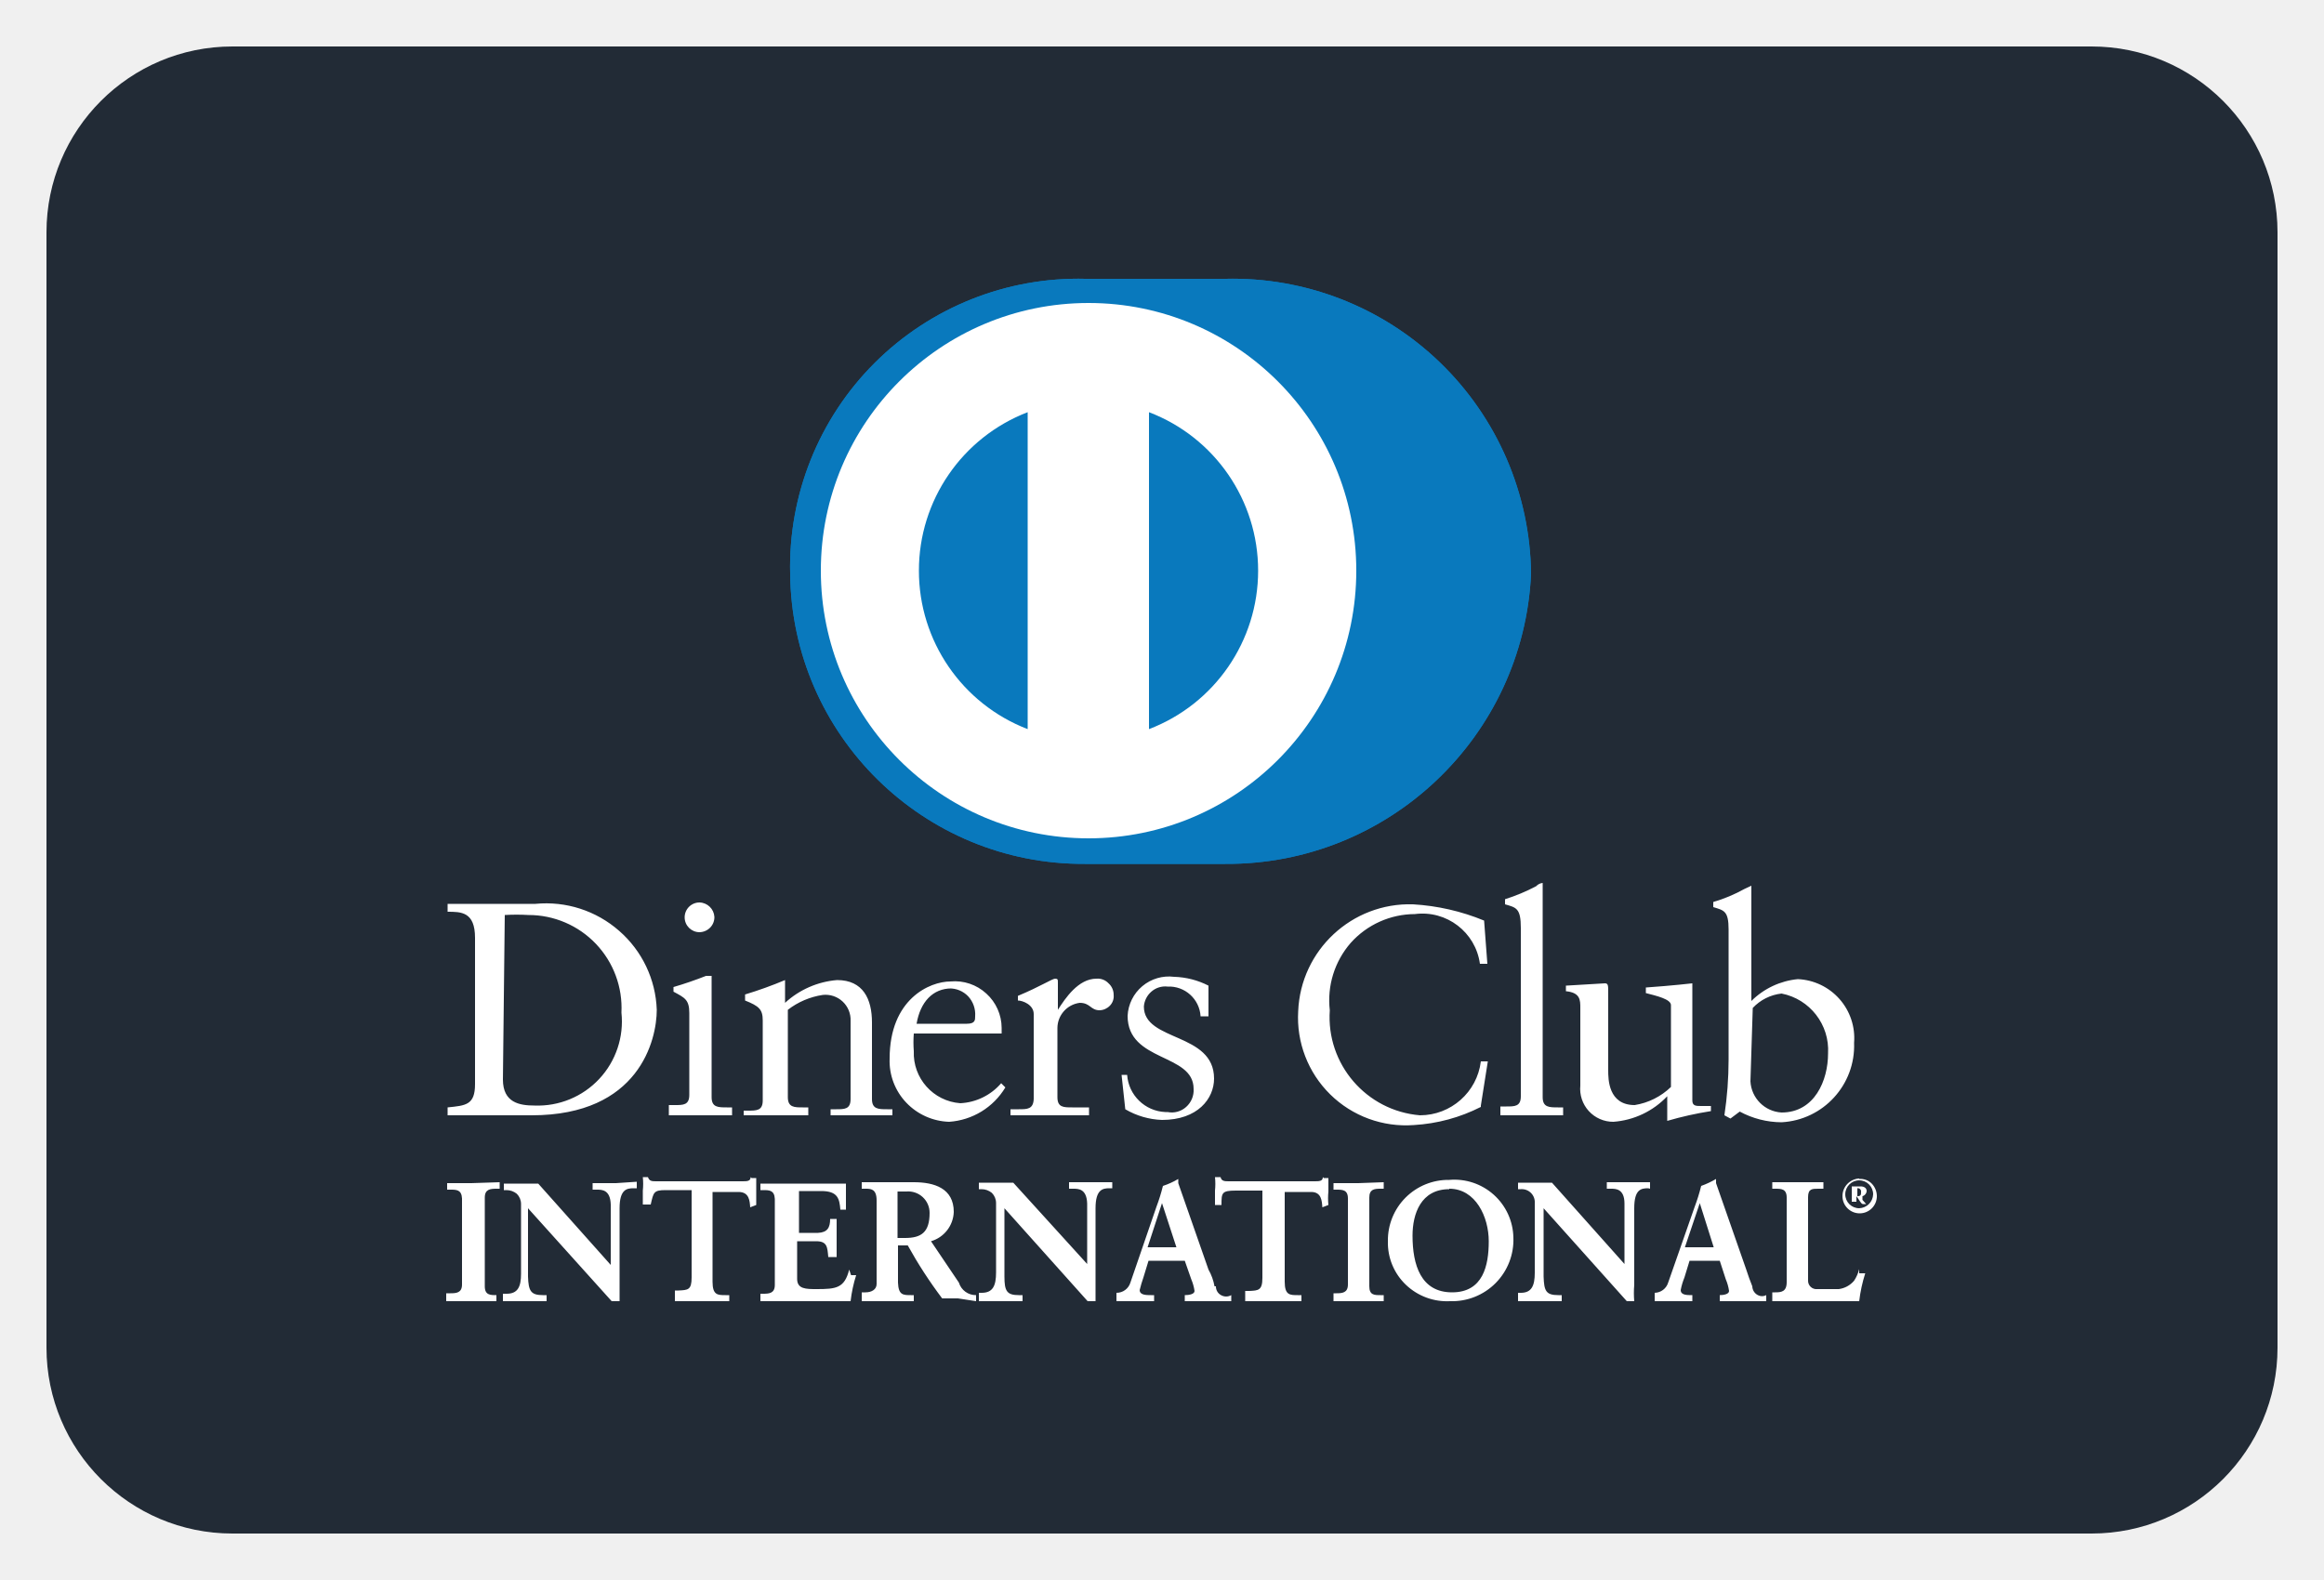
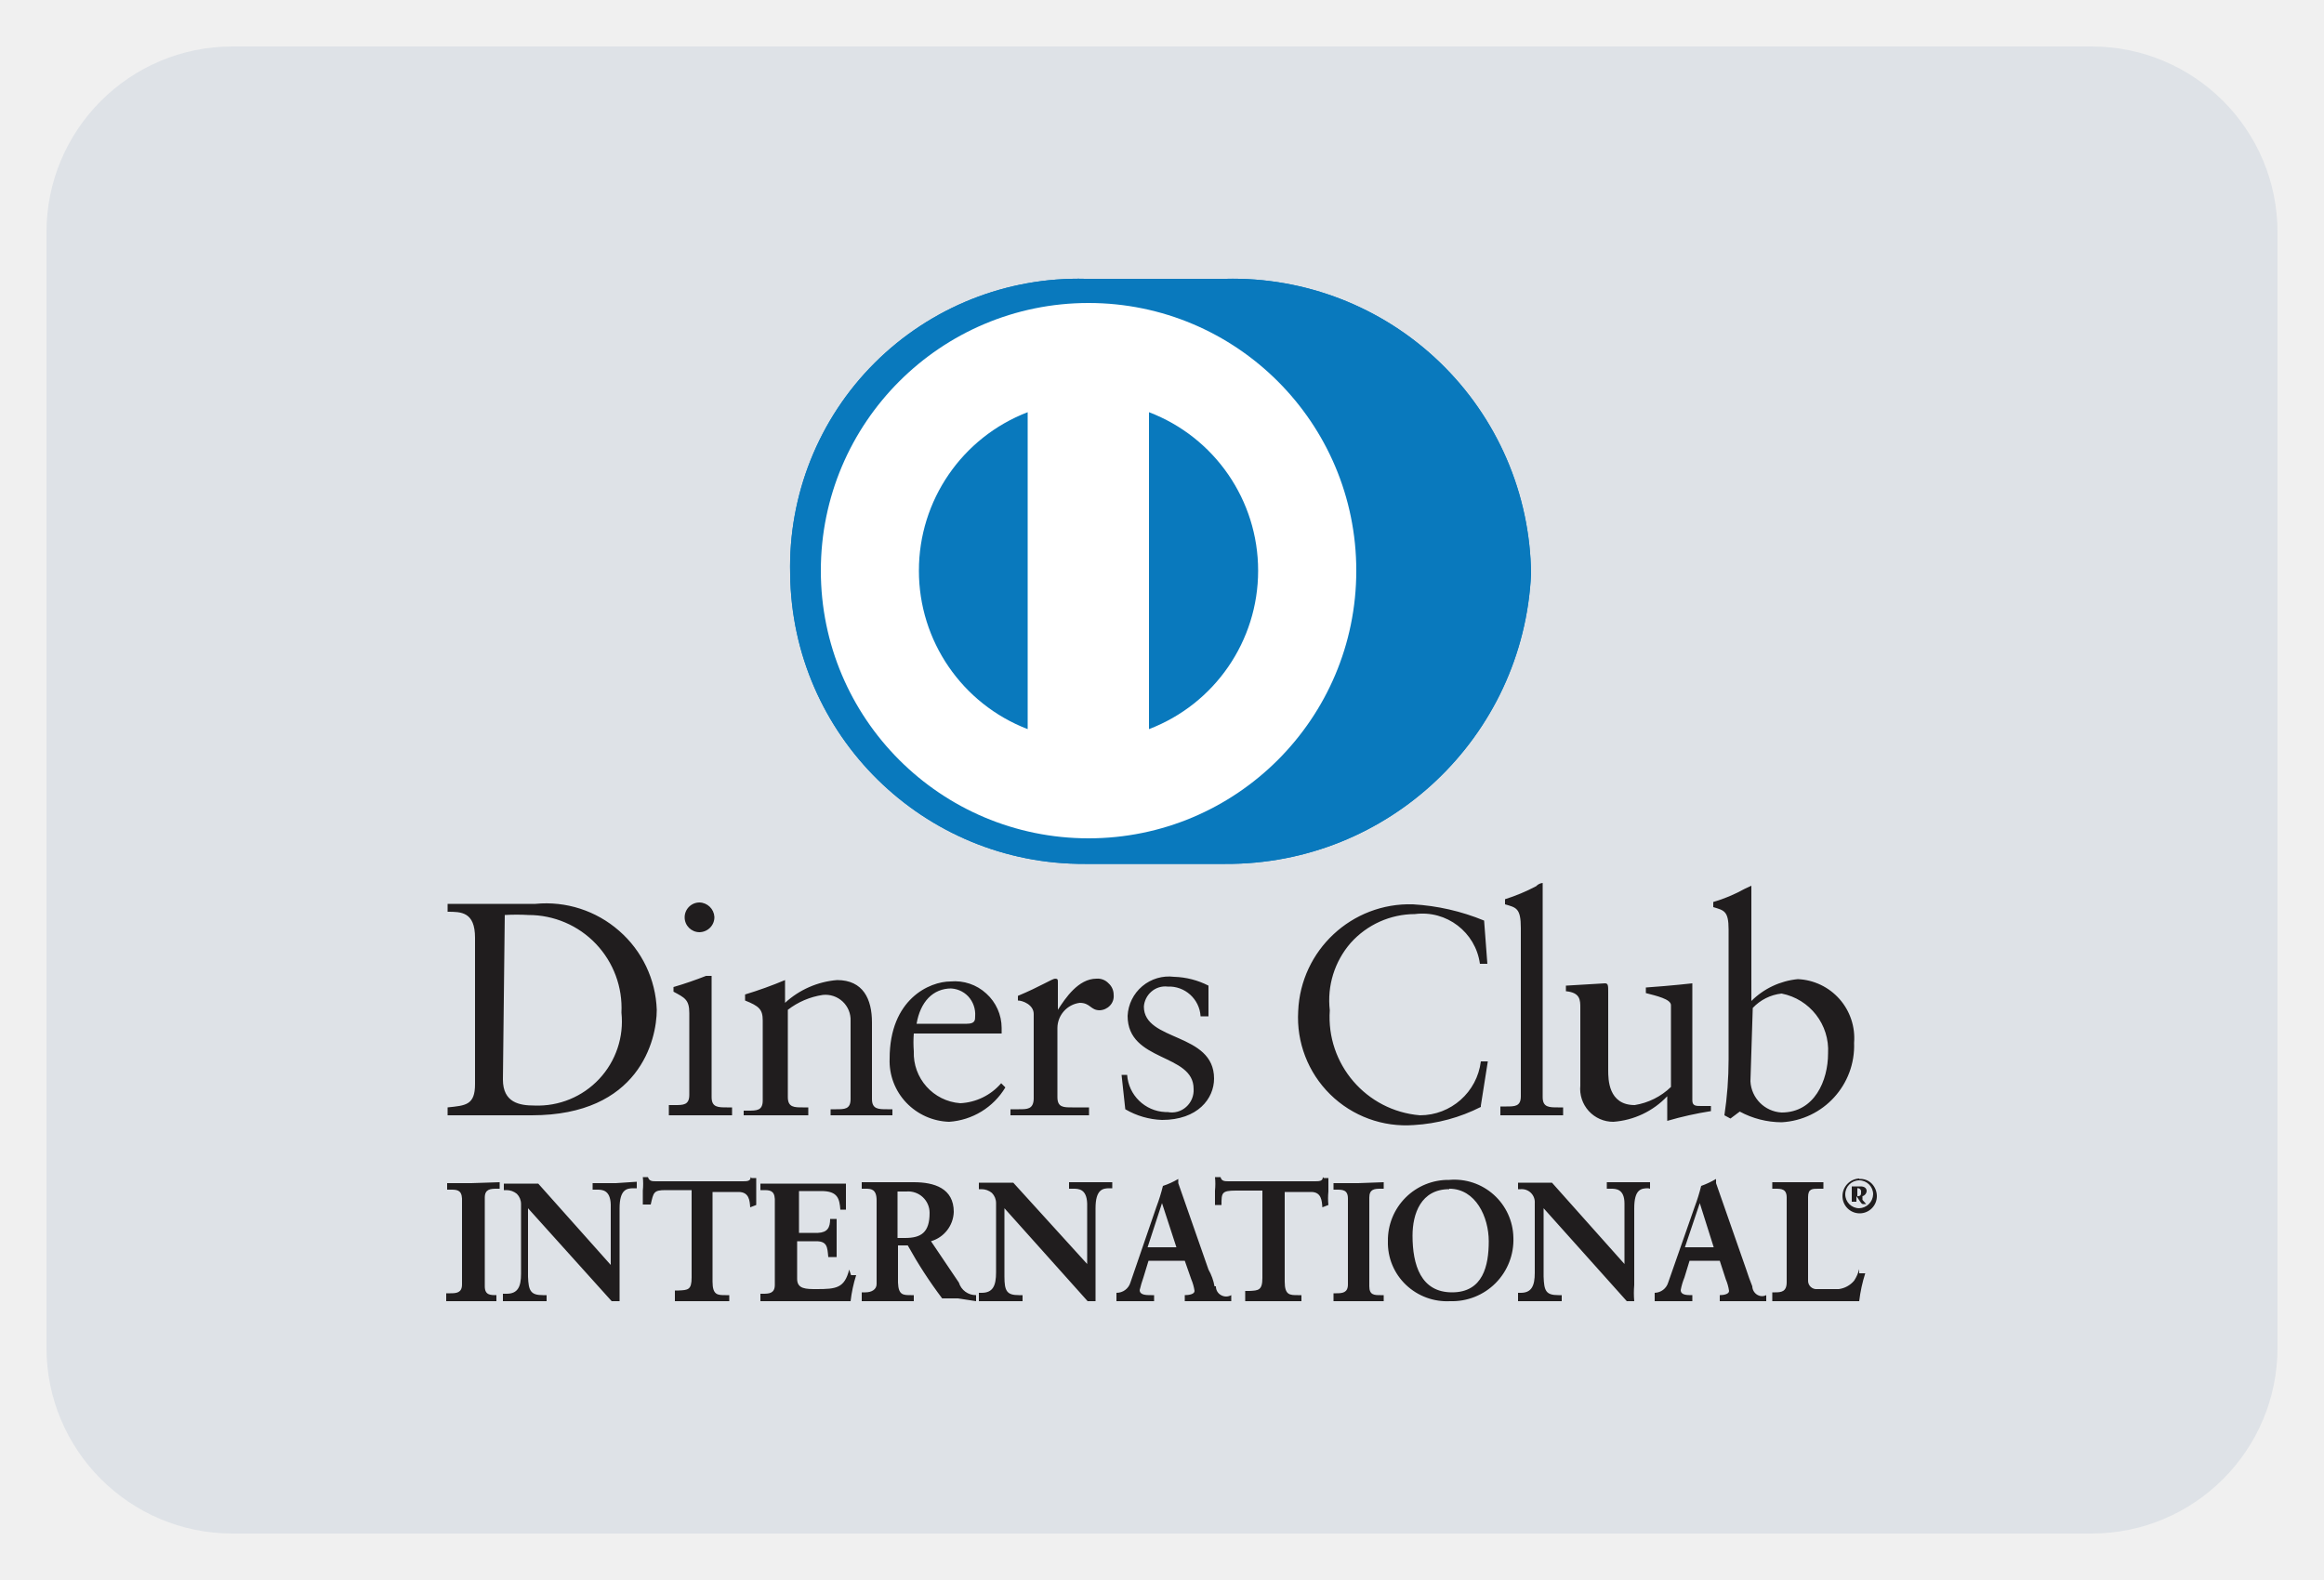
<svg xmlns="http://www.w3.org/2000/svg" viewBox="0 0 50 34">
-   <rect fill="#222b36" x="1" y="1" width="48" height="32" rx="4" />
-   <path fill="#fff" d="M11.44 24c2.31 0 2.69-1.62 2.69-2.27a2.36 2.36 0 0 0-.81-1.7 2.38 2.38 0 0 0-1.8-.58H9.63v.17c.29 0 .59 0 .59.56v3.15c0 .45-.2.46-.59.5V24Zm-.58-4.31a4.34 4.34 0 0 1 .51 0 2 2 0 0 1 2 2.1 1.81 1.81 0 0 1-1.87 2c-.32 0-.68-.06-.68-.56ZM15.75 24v-.17h-.11c-.19 0-.33 0-.33-.22V21h-.12c-.23.09-.46.17-.7.24v.1c.24.13.34.17.34.46v1.76c0 .22-.13.22-.31.22h-.13V24h1.36Zm-.7-3.94a.33.33 0 0 0 .23-.1.32.32 0 0 0 .09-.23.33.33 0 0 0-.32-.31.32.32 0 0 0 0 .64Zm4.15 3.81h-.11c-.19 0-.33 0-.33-.22V22c0-.5-.19-.91-.75-.91a1.88 1.88 0 0 0-1.12.49v-.49a8.82 8.82 0 0 1-.86.31v.13c.3.12.38.19.38.43v1.72c0 .22-.13.22-.32.22H16v.1h1.39v-.17h-.12c-.18 0-.32 0-.32-.22v-1.88a1.62 1.62 0 0 1 .75-.32.54.54 0 0 1 .6.56v1.68c0 .22-.13.22-.31.22h-.12V24h1.33Zm1.22.27a1.53 1.53 0 0 0 1.21-.74l-.09-.09a1.24 1.24 0 0 1-.88.43 1.08 1.08 0 0 1-1-1.12 2.41 2.41 0 0 1 0-.38h1.89v-.12a1 1 0 0 0-.33-.74 1 1 0 0 0-.77-.26c-.45 0-1.31.38-1.31 1.66a1.3 1.3 0 0 0 .36.95 1.33 1.33 0 0 0 .92.41Zm0-2.87a.55.55 0 0 1 .41.17.57.57 0 0 1 .15.43c0 .08 0 .16-.18.16h-1.08c.08-.47.35-.76.75-.76Zm1.5 2.6h-.18V24h1.69v-.17h-.36c-.19 0-.32 0-.32-.22v-1.49a.55.55 0 0 1 .48-.54c.23 0 .23.16.43.16a.32.32 0 0 0 .22-.1.29.29 0 0 0 .08-.23.33.33 0 0 0-.11-.25.32.32 0 0 0-.26-.1c-.39 0-.67.42-.83.67v-.58c0-.07 0-.09-.06-.09s-.32.17-.8.37v.1c.1 0 .34.09.34.29v1.83c-.01.22-.14.22-.32.22Zm3.15.06a.86.86 0 0 1-.82-.8h-.12l.08.74a1.68 1.68 0 0 0 .79.23c.77 0 1.12-.46 1.12-.89 0-1-1.51-.79-1.51-1.55a.47.47 0 0 1 .16-.32.45.45 0 0 1 .35-.11.68.68 0 0 1 .71.64H26v-.66a1.73 1.73 0 0 0-.74-.19.89.89 0 0 0-1 .84c0 1 1.42.8 1.42 1.57a.48.48 0 0 1-.16.39.46.46 0 0 1-.4.11Zm6.79-.14.15-.95h-.15A1.32 1.32 0 0 1 30.55 24a2.12 2.12 0 0 1-1.94-2.26 1.88 1.88 0 0 1 .45-1.45 1.86 1.86 0 0 1 1.38-.62 1.25 1.25 0 0 1 1.4 1.07H32l-.07-.93a4.73 4.73 0 0 0-1.53-.35 2.4 2.4 0 0 0-2.47 2.3 2.32 2.32 0 0 0 2.49 2.45 3.64 3.64 0 0 0 1.44-.39Zm1.77.21v-.17h-.11c-.19 0-.33 0-.33-.22V19a.22.22 0 0 0-.14.07 4 4 0 0 1-.67.28v.11c.24.07.34.08.34.51v3.62c0 .22-.13.22-.31.22h-.13V24h1.35Zm.37-2.31v1.67a.71.71 0 0 0 .71.78 1.77 1.77 0 0 0 1.16-.55v.53a7.51 7.51 0 0 1 .94-.21v-.11h-.21c-.11 0-.19 0-.19-.12v-2.52s-.43.05-1 .09v.12c.23.06.54.13.54.26v1.76a1.45 1.45 0 0 1-.78.39c-.57 0-.57-.56-.57-.75v-1.68c0-.14 0-.19-.07-.19l-.84.05v.12c.31.03.31.19.31.36ZM37.19 20v2.8a8.08 8.08 0 0 1-.09 1.2l.13.07.2-.15a1.91 1.91 0 0 0 .9.23 1.65 1.65 0 0 0 1.56-1.71 1.27 1.27 0 0 0-1.21-1.37 1.64 1.64 0 0 0-1 .47v-2.48l-.15.07a3.27 3.27 0 0 1-.67.28v.11c.23.07.33.08.33.48Zm.52 1.69a1 1 0 0 1 .62-.31 1.24 1.24 0 0 1 1 1.29c0 .58-.29 1.27-1 1.27a.71.71 0 0 1-.67-.67Zm-27.57 3.77h-.52v.14h.07c.13 0 .24 0 .25.19v1.85c0 .18-.12.19-.25.19H9.6V28h1.08v-.13c-.13 0-.25 0-.25-.19v-1.91c0-.18.12-.19.25-.19h.07v-.14Zm3.11 0h-.5v.14h.09c.11 0 .29 0 .3.32v1.3l-1.56-1.75h-.74v.14h.06a.35.35 0 0 1 .22.08.31.31 0 0 1 .09.22v1.5c0 .28-.07.43-.31.43h-.08V28h.94v-.13h-.08c-.26 0-.31-.09-.32-.4V26l1.8 2h.17v-2c0-.41.16-.43.3-.43h.07v-.14Zm2.9-.13c0 .09-.08.09-.18.09h-1.85c-.09 0-.15 0-.18-.09h-.11a1.41 1.41 0 0 1 0 .29v.3H14c.06-.26.06-.31.32-.31h.56v1.88c0 .27-.08.27-.28.28h-.08V28h1.17v-.13h-.08c-.17 0-.28 0-.28-.29v-1.93h.56c.23 0 .24.19.25.33l.13-.05v-.58h-.1Zm2.12 1.99c-.1.4-.28.42-.7.42-.23 0-.42 0-.42-.22v-.81h.41c.24 0 .24.13.26.34H18v-.82h-.14c0 .19-.06.29-.26.3h-.41v-.9h.48c.36 0 .39.17.41.4h.12v-.56h-1.84v.14h.06c.13 0 .24 0 .25.19v1.85c0 .18-.12.19-.25.19h-.06V28h1.94a3 3 0 0 1 .12-.56h-.11Zm2.36.28-.6-.89a.68.68 0 0 0 .49-.63c0-.51-.42-.64-.86-.64h-1.12v.14h.08c.11 0 .24 0 .24.25v1.8c0 .12-.11.18-.24.18h-.08V28h1.12v-.13h-.06c-.17 0-.27 0-.28-.27v-.8h.21a9.68 9.68 0 0 0 .74 1.14h.34L21 28v-.13a.38.38 0 0 1-.37-.27ZM20 26.1c0 .42-.18.54-.53.54h-.16v-1h.19a.46.46 0 0 1 .5.46Zm3.93-.52v-.14H23v.14h.09c.11 0 .29 0 .3.32v1.3l-1.59-1.75h-.74v.14h.06a.35.35 0 0 1 .22.08.31.31 0 0 1 .09.22v1.49c0 .29-.07.44-.31.44h-.06V28H22v-.13h-.08c-.26 0-.31-.09-.31-.4V26l1.79 2h.17v-2c0-.41.16-.43.3-.43h.06Zm2.2 2.1a1.12 1.12 0 0 0-.13-.36l-.65-1.86v-.09a1.66 1.66 0 0 1-.33.15 3.88 3.88 0 0 1-.14.45l-.56 1.63a.31.31 0 0 1-.3.22V28h.81v-.13h-.06c-.11 0-.25 0-.25-.11a2.76 2.76 0 0 1 .08-.27l.11-.36h.78l.14.4a1 1 0 0 1 .07.25c0 .07-.12.09-.21.09V28h1v-.13a.22.22 0 0 1-.22 0 .21.21 0 0 1-.11-.19Zm-.82-.84h-.62l.31-.95Zm3.15-1.51c0 .09-.08.09-.18.09h-1.84c-.09 0-.16 0-.18-.09h-.12a1.41 1.41 0 0 1 0 .29v.31h.14c0-.26 0-.31.31-.31h.57v1.88c0 .27-.09.27-.28.28h-.09V28H28v-.13h-.08c-.17 0-.28 0-.28-.29v-1.93h.57c.22 0 .23.19.24.33l.13-.05a1.41 1.41 0 0 1 0-.29v-.29h-.1Zm.76.13h-.53v.14h.06c.13 0 .25 0 .25.19v1.85c0 .18-.12.19-.25.19h-.06V28h1.08v-.13h-.07c-.13 0-.24 0-.24-.19v-1.91c0-.18.11-.19.24-.19h.07v-.14Zm1.96-.07a1.3 1.3 0 0 0-1.32 1.32 1.25 1.25 0 0 0 .39.94 1.28 1.28 0 0 0 .95.35 1.32 1.32 0 0 0 1.36-1.37 1.27 1.27 0 0 0-1.38-1.24Zm0 .19c.57 0 .85.61.85 1.13s-.12 1.1-.79 1.1-.85-.59-.85-1.22c0-.47.18-1 .79-1Zm4.32 0v-.14h-.93v.14h.09c.1 0 .29 0 .29.32v1.3l-1.56-1.75h-.73v.14h.06a.28.28 0 0 1 .3.3v1.5c0 .28-.07.43-.3.43h-.06V28h.94v-.13h-.07c-.27 0-.31-.09-.32-.4V26L35 28h.16a2 2 0 0 1 0-.35V26c0-.41.15-.43.3-.43Zm2.2 2.1c-.05-.12-.09-.24-.13-.36l-.65-1.86v-.09a1.87 1.87 0 0 1-.32.15 3.88 3.88 0 0 1-.14.45l-.57 1.63a.31.31 0 0 1-.29.22V28h.81v-.13c-.12 0-.25 0-.25-.11a1.38 1.38 0 0 1 .08-.27l.11-.36H37l.13.4a1 1 0 0 1 .07.25c0 .07-.12.09-.2.09V28h1v-.13a.19.19 0 0 1-.18 0 .22.22 0 0 1-.12-.19Zm-.83-.84h-.62l.32-.95Zm3.13.47a.8.8 0 0 1-.11.25.52.52 0 0 1-.33.18h-.46a.18.18 0 0 1-.2-.19v-1.79c0-.18.09-.18.22-.18h.11v-.14h-1.1v.14h.06c.13 0 .25 0 .25.19v1.82c0 .21-.12.22-.25.22h-.06V28H40a3.22 3.22 0 0 1 .13-.6H40Zm.07-1.57a.12.12 0 0 0 .09-.11c0-.07-.06-.1-.13-.1h-.19v.33h.1v-.12c.07.09.1.17.14.17h.07l-.08-.09Zm-.11 0v-.17a.07.07 0 0 1 .08.08c0 .05 0 .09-.07.09Z" />
-   <path fill="#fff" d="M40 25.36a.38.38 0 0 0-.36.38.37.37 0 0 0 .74 0 .39.39 0 0 0-.11-.27.34.34 0 0 0-.27-.1Zm0 .64a.3.3 0 1 1 .3-.3.31.31 0 0 1-.3.3Z" />
+   <rect fill="#dee2e7" x="1" y="1" width="48" height="32" rx="4" />
+   <path fill="#201d1e" d="M11.44 24c2.31 0 2.69-1.62 2.69-2.27a2.36 2.36 0 0 0-.81-1.7 2.38 2.38 0 0 0-1.8-.58H9.63v.17c.29 0 .59 0 .59.56v3.15c0 .45-.2.46-.59.5V24Zm-.58-4.31a4.34 4.34 0 0 1 .51 0 2 2 0 0 1 2 2.1 1.81 1.81 0 0 1-1.87 2c-.32 0-.68-.06-.68-.56ZM15.75 24v-.17h-.11c-.19 0-.33 0-.33-.22V21h-.12c-.23.09-.46.17-.7.24v.1c.24.13.34.17.34.46v1.76c0 .22-.13.22-.31.22h-.13V24h1.36Zm-.7-3.94a.33.33 0 0 0 .23-.1.32.32 0 0 0 .09-.23.33.33 0 0 0-.32-.31.32.32 0 0 0 0 .64Zm4.15 3.81h-.11c-.19 0-.33 0-.33-.22V22c0-.5-.19-.91-.75-.91a1.88 1.88 0 0 0-1.12.49v-.49a8.82 8.82 0 0 1-.86.31v.13c.3.12.38.19.38.43v1.72c0 .22-.13.22-.32.22H16v.1h1.39v-.17h-.12c-.18 0-.32 0-.32-.22v-1.88a1.62 1.62 0 0 1 .75-.32.54.54 0 0 1 .6.56v1.68c0 .22-.13.22-.31.22h-.12V24h1.33Zm1.22.27a1.53 1.53 0 0 0 1.21-.74l-.09-.09a1.24 1.24 0 0 1-.88.43 1.08 1.08 0 0 1-1-1.12 2.41 2.41 0 0 1 0-.38h1.89v-.12a1 1 0 0 0-.33-.74 1 1 0 0 0-.77-.26c-.45 0-1.31.38-1.31 1.66a1.3 1.3 0 0 0 .36.95 1.33 1.33 0 0 0 .92.41Zm0-2.87a.55.55 0 0 1 .41.17.57.57 0 0 1 .15.43c0 .08 0 .16-.18.16h-1.08c.08-.47.35-.76.75-.76Zm1.5 2.6h-.18V24h1.69v-.17h-.36c-.19 0-.32 0-.32-.22v-1.49a.55.55 0 0 1 .48-.54c.23 0 .23.16.43.16a.32.32 0 0 0 .22-.1.29.29 0 0 0 .08-.23.33.33 0 0 0-.11-.25.32.32 0 0 0-.26-.1c-.39 0-.67.42-.83.67v-.58c0-.07 0-.09-.06-.09s-.32.17-.8.37v.1c.1 0 .34.09.34.29v1.83c-.01.22-.14.22-.32.22Zm3.15.06a.86.86 0 0 1-.82-.8h-.12l.08.74a1.68 1.68 0 0 0 .79.23c.77 0 1.12-.46 1.12-.89 0-1-1.51-.79-1.51-1.55a.47.47 0 0 1 .16-.32.45.45 0 0 1 .35-.11.68.68 0 0 1 .71.64H26v-.66a1.73 1.73 0 0 0-.74-.19.89.89 0 0 0-1 .84c0 1 1.42.8 1.42 1.57a.48.48 0 0 1-.16.39.46.46 0 0 1-.4.11Zm6.79-.14.15-.95h-.15A1.32 1.32 0 0 1 30.55 24a2.12 2.12 0 0 1-1.94-2.26 1.88 1.88 0 0 1 .45-1.45 1.86 1.86 0 0 1 1.38-.62 1.25 1.25 0 0 1 1.4 1.07H32l-.07-.93a4.73 4.73 0 0 0-1.53-.35 2.4 2.4 0 0 0-2.47 2.3 2.32 2.32 0 0 0 2.49 2.45 3.64 3.64 0 0 0 1.44-.39Zm1.77.21v-.17h-.11c-.19 0-.33 0-.33-.22V19a.22.22 0 0 0-.14.07 4 4 0 0 1-.67.28v.11c.24.07.34.08.34.51v3.62c0 .22-.13.22-.31.22h-.13V24h1.35Zm.37-2.31v1.67a.71.71 0 0 0 .71.78 1.77 1.77 0 0 0 1.16-.55v.53a7.51 7.51 0 0 1 .94-.21v-.11h-.21c-.11 0-.19 0-.19-.12v-2.52s-.43.05-1 .09v.12c.23.06.54.13.54.26v1.76a1.45 1.45 0 0 1-.78.39c-.57 0-.57-.56-.57-.75v-1.68c0-.14 0-.19-.07-.19l-.84.05v.12c.31.03.31.19.31.36ZM37.19 20v2.8a8.08 8.08 0 0 1-.09 1.2l.13.07.2-.15a1.91 1.91 0 0 0 .9.23 1.65 1.65 0 0 0 1.56-1.71 1.27 1.27 0 0 0-1.21-1.37 1.64 1.64 0 0 0-1 .47v-2.48l-.15.07a3.27 3.27 0 0 1-.67.28v.11c.23.07.33.08.33.48Zm.52 1.69a1 1 0 0 1 .62-.31 1.24 1.24 0 0 1 1 1.29c0 .58-.29 1.27-1 1.27a.71.71 0 0 1-.67-.67Zm-27.57 3.77h-.52v.14h.07c.13 0 .24 0 .25.19v1.85c0 .18-.12.19-.25.19H9.6V28h1.08v-.13c-.13 0-.25 0-.25-.19v-1.91c0-.18.12-.19.25-.19h.07v-.14Zm3.11 0h-.5v.14h.09c.11 0 .29 0 .3.32v1.3l-1.56-1.75h-.74v.14h.06a.35.35 0 0 1 .22.08.31.31 0 0 1 .09.22v1.5c0 .28-.07.43-.31.43h-.08V28h.94v-.13h-.08c-.26 0-.31-.09-.32-.4V26l1.8 2h.17v-2c0-.41.16-.43.3-.43h.07v-.14Zm2.9-.13c0 .09-.08.09-.18.09h-1.85c-.09 0-.15 0-.18-.09h-.11a1.41 1.41 0 0 1 0 .29v.3H14c.06-.26.06-.31.32-.31h.56v1.88c0 .27-.08.27-.28.28h-.08V28h1.17v-.13h-.08c-.17 0-.28 0-.28-.29v-1.93h.56c.23 0 .24.19.25.33l.13-.05v-.58h-.1Zm2.12 1.99c-.1.4-.28.42-.7.42-.23 0-.42 0-.42-.22v-.81h.41c.24 0 .24.13.26.34H18v-.82h-.14c0 .19-.06.29-.26.3h-.41v-.9h.48c.36 0 .39.17.41.4h.12v-.56h-1.84v.14h.06c.13 0 .24 0 .25.19v1.85c0 .18-.12.19-.25.19h-.06V28h1.94a3 3 0 0 1 .12-.56h-.11Zm2.36.28-.6-.89a.68.68 0 0 0 .49-.63c0-.51-.42-.64-.86-.64h-1.12v.14h.08c.11 0 .24 0 .24.25v1.8c0 .12-.11.18-.24.18h-.08V28h1.12v-.13h-.06c-.17 0-.27 0-.28-.27v-.8h.21a9.68 9.68 0 0 0 .74 1.14h.34L21 28v-.13a.38.38 0 0 1-.37-.27ZM20 26.1c0 .42-.18.54-.53.54h-.16v-1h.19a.46.46 0 0 1 .5.46Zm3.93-.52v-.14H23v.14h.09c.11 0 .29 0 .3.32v1.3l-1.59-1.75h-.74v.14h.06a.35.35 0 0 1 .22.08.31.31 0 0 1 .09.22v1.49c0 .29-.07.44-.31.44h-.06V28H22v-.13h-.08c-.26 0-.31-.09-.31-.4V26l1.79 2h.17v-2c0-.41.16-.43.3-.43h.06Zm2.2 2.1a1.12 1.12 0 0 0-.13-.36l-.65-1.86v-.09a1.66 1.66 0 0 1-.33.15 3.88 3.88 0 0 1-.14.45l-.56 1.63a.31.31 0 0 1-.3.22V28h.81v-.13h-.06c-.11 0-.25 0-.25-.11a2.76 2.76 0 0 1 .08-.27l.11-.36h.78l.14.4a1 1 0 0 1 .07.25c0 .07-.12.09-.21.09V28h1v-.13a.22.22 0 0 1-.22 0 .21.21 0 0 1-.11-.19Zm-.82-.84h-.62l.31-.95Zm3.15-1.51c0 .09-.08.09-.18.09h-1.84c-.09 0-.16 0-.18-.09h-.12a1.41 1.41 0 0 1 0 .29v.31h.14c0-.26 0-.31.31-.31h.57v1.88c0 .27-.09.27-.28.28h-.09V28H28v-.13h-.08c-.17 0-.28 0-.28-.29v-1.93h.57c.22 0 .23.19.24.33l.13-.05a1.41 1.41 0 0 1 0-.29v-.29h-.1Zm.76.13h-.53v.14h.06c.13 0 .25 0 .25.19v1.85c0 .18-.12.19-.25.19h-.06V28h1.08v-.13h-.07c-.13 0-.24 0-.24-.19v-1.91c0-.18.11-.19.24-.19h.07v-.14Zm1.96-.07a1.3 1.3 0 0 0-1.32 1.32 1.25 1.25 0 0 0 .39.94 1.28 1.28 0 0 0 .95.35 1.32 1.32 0 0 0 1.36-1.37 1.27 1.27 0 0 0-1.38-1.24Zm0 .19c.57 0 .85.61.85 1.13s-.12 1.1-.79 1.1-.85-.59-.85-1.22c0-.47.18-1 .79-1Zm4.32 0v-.14h-.93v.14h.09c.1 0 .29 0 .29.32v1.3l-1.56-1.75h-.73v.14h.06a.28.28 0 0 1 .3.3v1.5c0 .28-.07.43-.3.43h-.06V28h.94v-.13h-.07c-.27 0-.31-.09-.32-.4V26L35 28h.16a2 2 0 0 1 0-.35V26c0-.41.15-.43.3-.43Zm2.2 2.1c-.05-.12-.09-.24-.13-.36l-.65-1.86v-.09a1.87 1.87 0 0 1-.32.15 3.88 3.88 0 0 1-.14.45l-.57 1.63a.31.31 0 0 1-.29.22V28h.81v-.13c-.12 0-.25 0-.25-.11a1.38 1.38 0 0 1 .08-.27l.11-.36H37l.13.4a1 1 0 0 1 .07.25c0 .07-.12.09-.2.09V28h1v-.13a.19.19 0 0 1-.18 0 .22.22 0 0 1-.12-.19Zm-.83-.84h-.62l.32-.95Zm3.13.47a.8.8 0 0 1-.11.25.52.52 0 0 1-.33.18h-.46a.18.18 0 0 1-.2-.19v-1.79c0-.18.09-.18.22-.18h.11v-.14h-1.1v.14h.06c.13 0 .25 0 .25.19v1.82c0 .21-.12.22-.25.22h-.06V28H40a3.22 3.22 0 0 1 .13-.6H40Zm0-1.95a.38.38 0 0 0-.36.38.37.37 0 0 0 .74 0 .39.39 0 0 0-.11-.27.34.34 0 0 0-.27-.1Zm0 .64a.3.3 0 1 1 .3-.3.31.31 0 0 1-.3.3Z" />
+   <path fill="#201d1e" d="M40.07 25.74a.12.12 0 0 0 .09-.11c0-.07-.06-.1-.13-.1h-.19v.33h.1v-.12c.07.09.1.17.14.17h.07l-.08-.09Zm-.11 0v-.17a.07.07 0 0 1 .08.08c0 .05 0 .09-.07.09Z" />
  <path fill="#0979bd" d="M26.36 18.59a6.55 6.55 0 0 0 6.58-6.24A6.42 6.42 0 0 0 26.36 6h-3A6.2 6.2 0 0 0 17 12.35a6.31 6.31 0 0 0 6.34 6.24Z" />
  <path fill="#fff" d="M23.42 6.52a5.76 5.76 0 1 0 5.76 5.76 5.76 5.76 0 0 0-5.76-5.76Zm-3.65 5.76a3.65 3.65 0 0 1 2.34-3.41v6.82a3.65 3.65 0 0 1-2.34-3.41Zm4.95 3.41V8.87a3.65 3.65 0 0 1 0 6.82Z" />
  <path fill="#0979bd" d="M26.36 18.59a6.55 6.55 0 0 0 6.58-6.24A6.42 6.42 0 0 0 26.36 6h-3A6.2 6.2 0 0 0 17 12.35a6.31 6.31 0 0 0 6.34 6.24Z" />
  <path fill="#fff" d="M23.42 6.52a5.76 5.76 0 1 0 5.76 5.76 5.76 5.76 0 0 0-5.76-5.76Zm-3.65 5.76a3.65 3.65 0 0 1 2.34-3.41v6.82a3.65 3.65 0 0 1-2.34-3.41Zm4.95 3.41V8.87a3.65 3.65 0 0 1 0 6.82Z" />
</svg>
